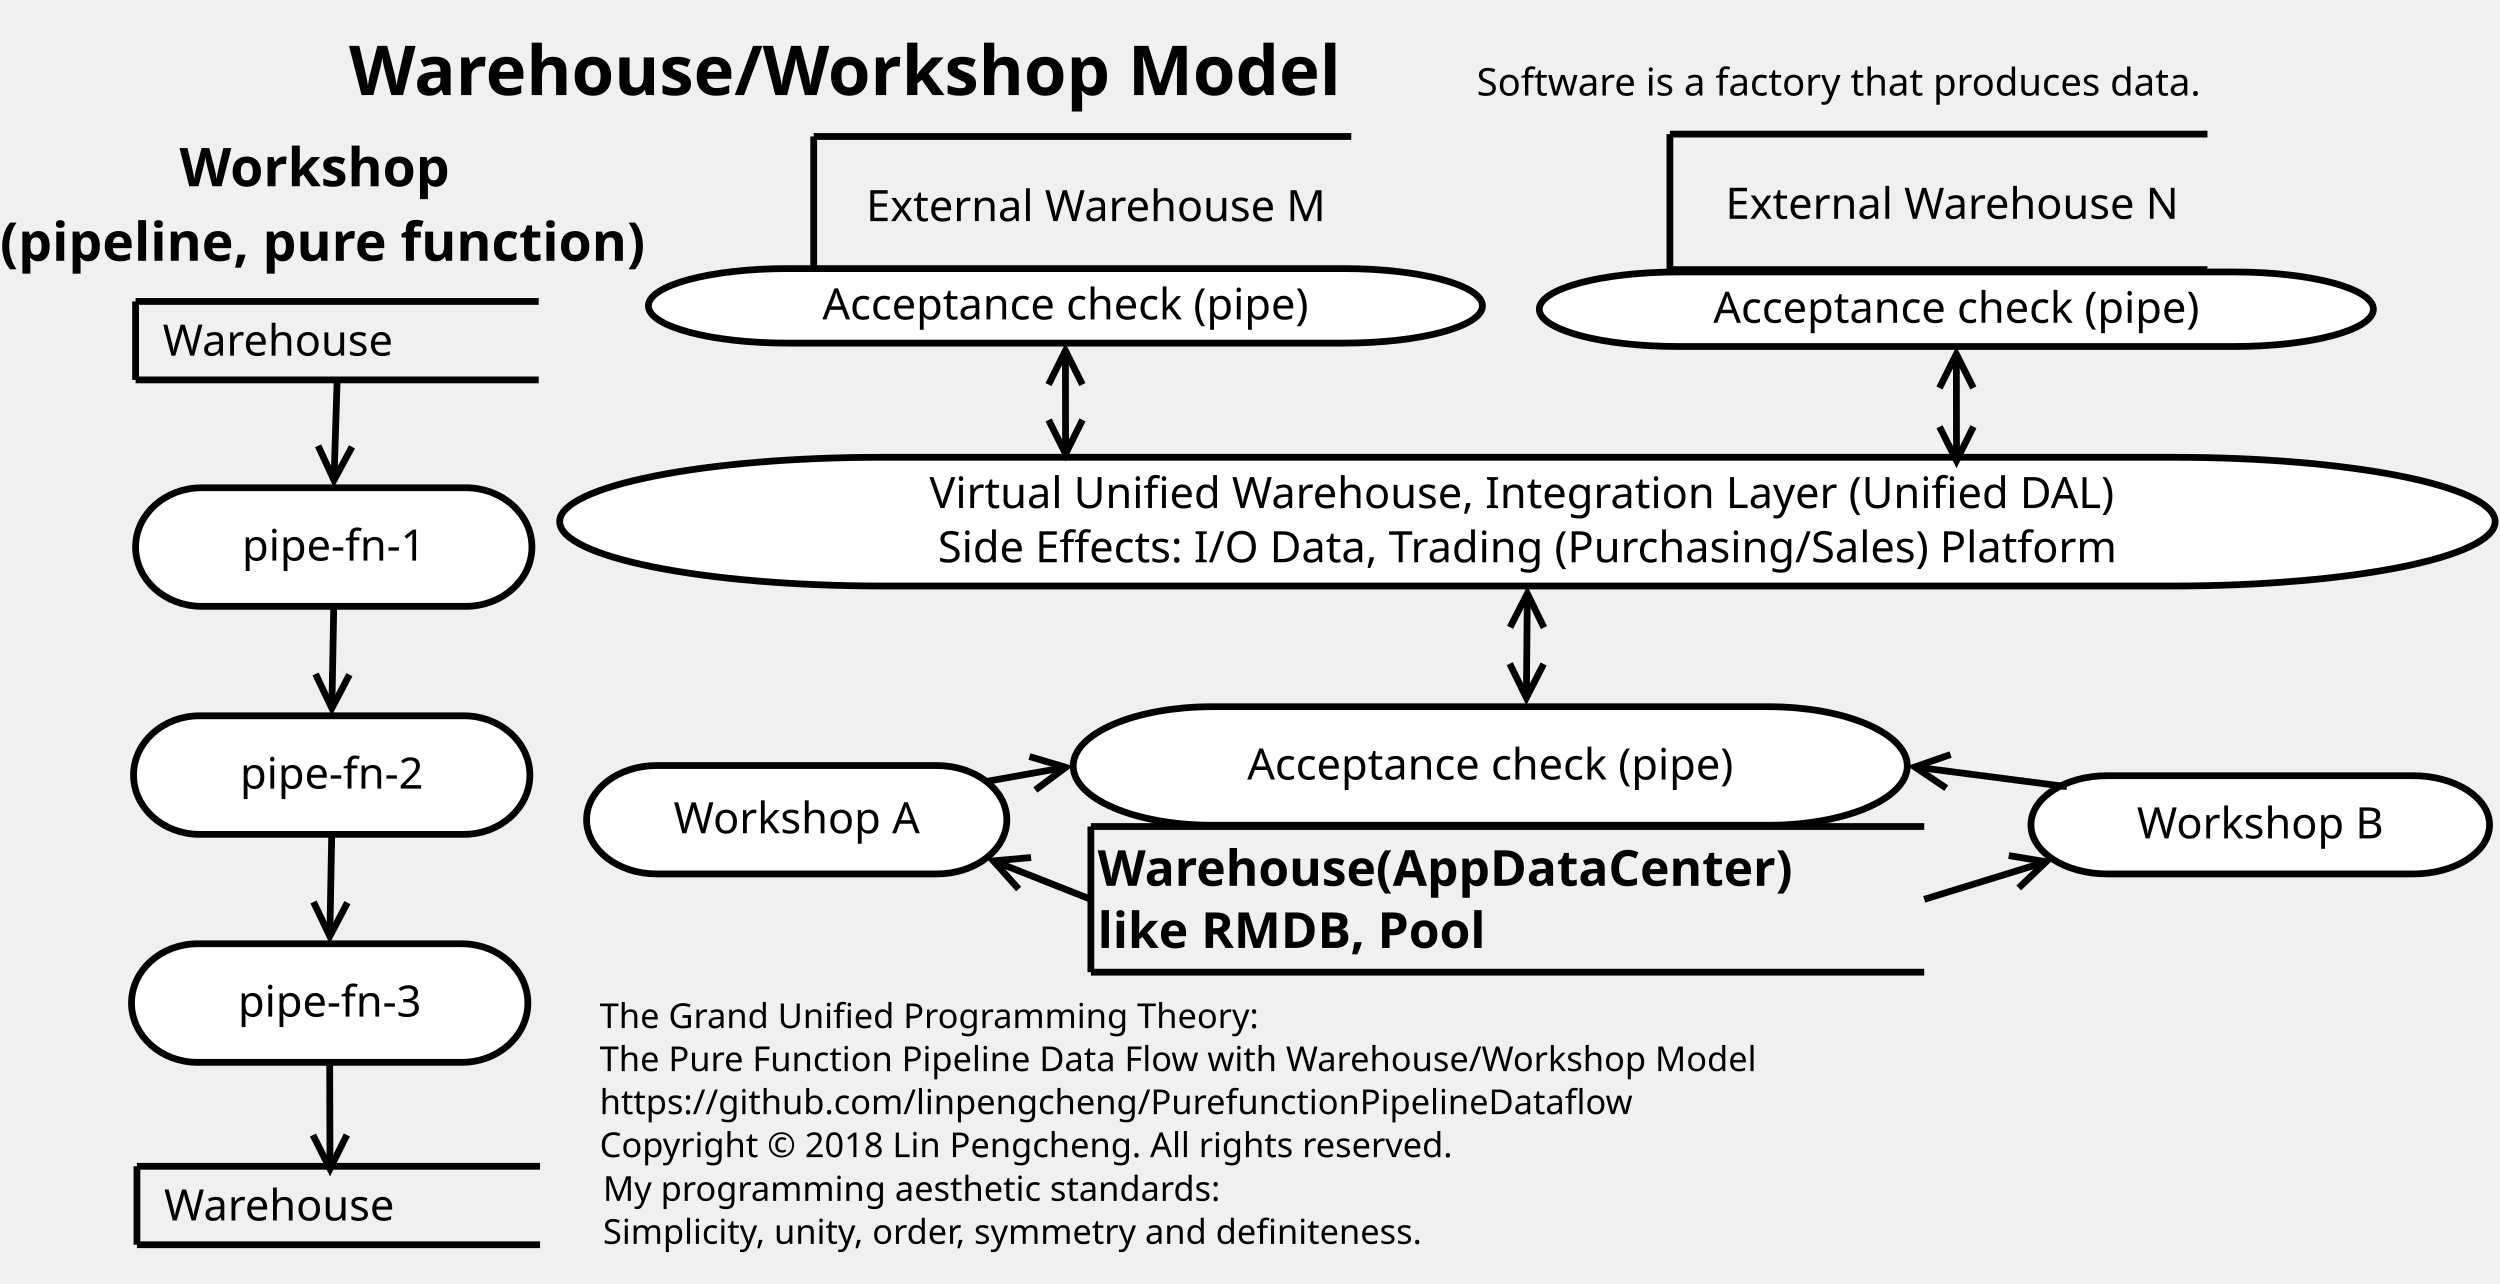
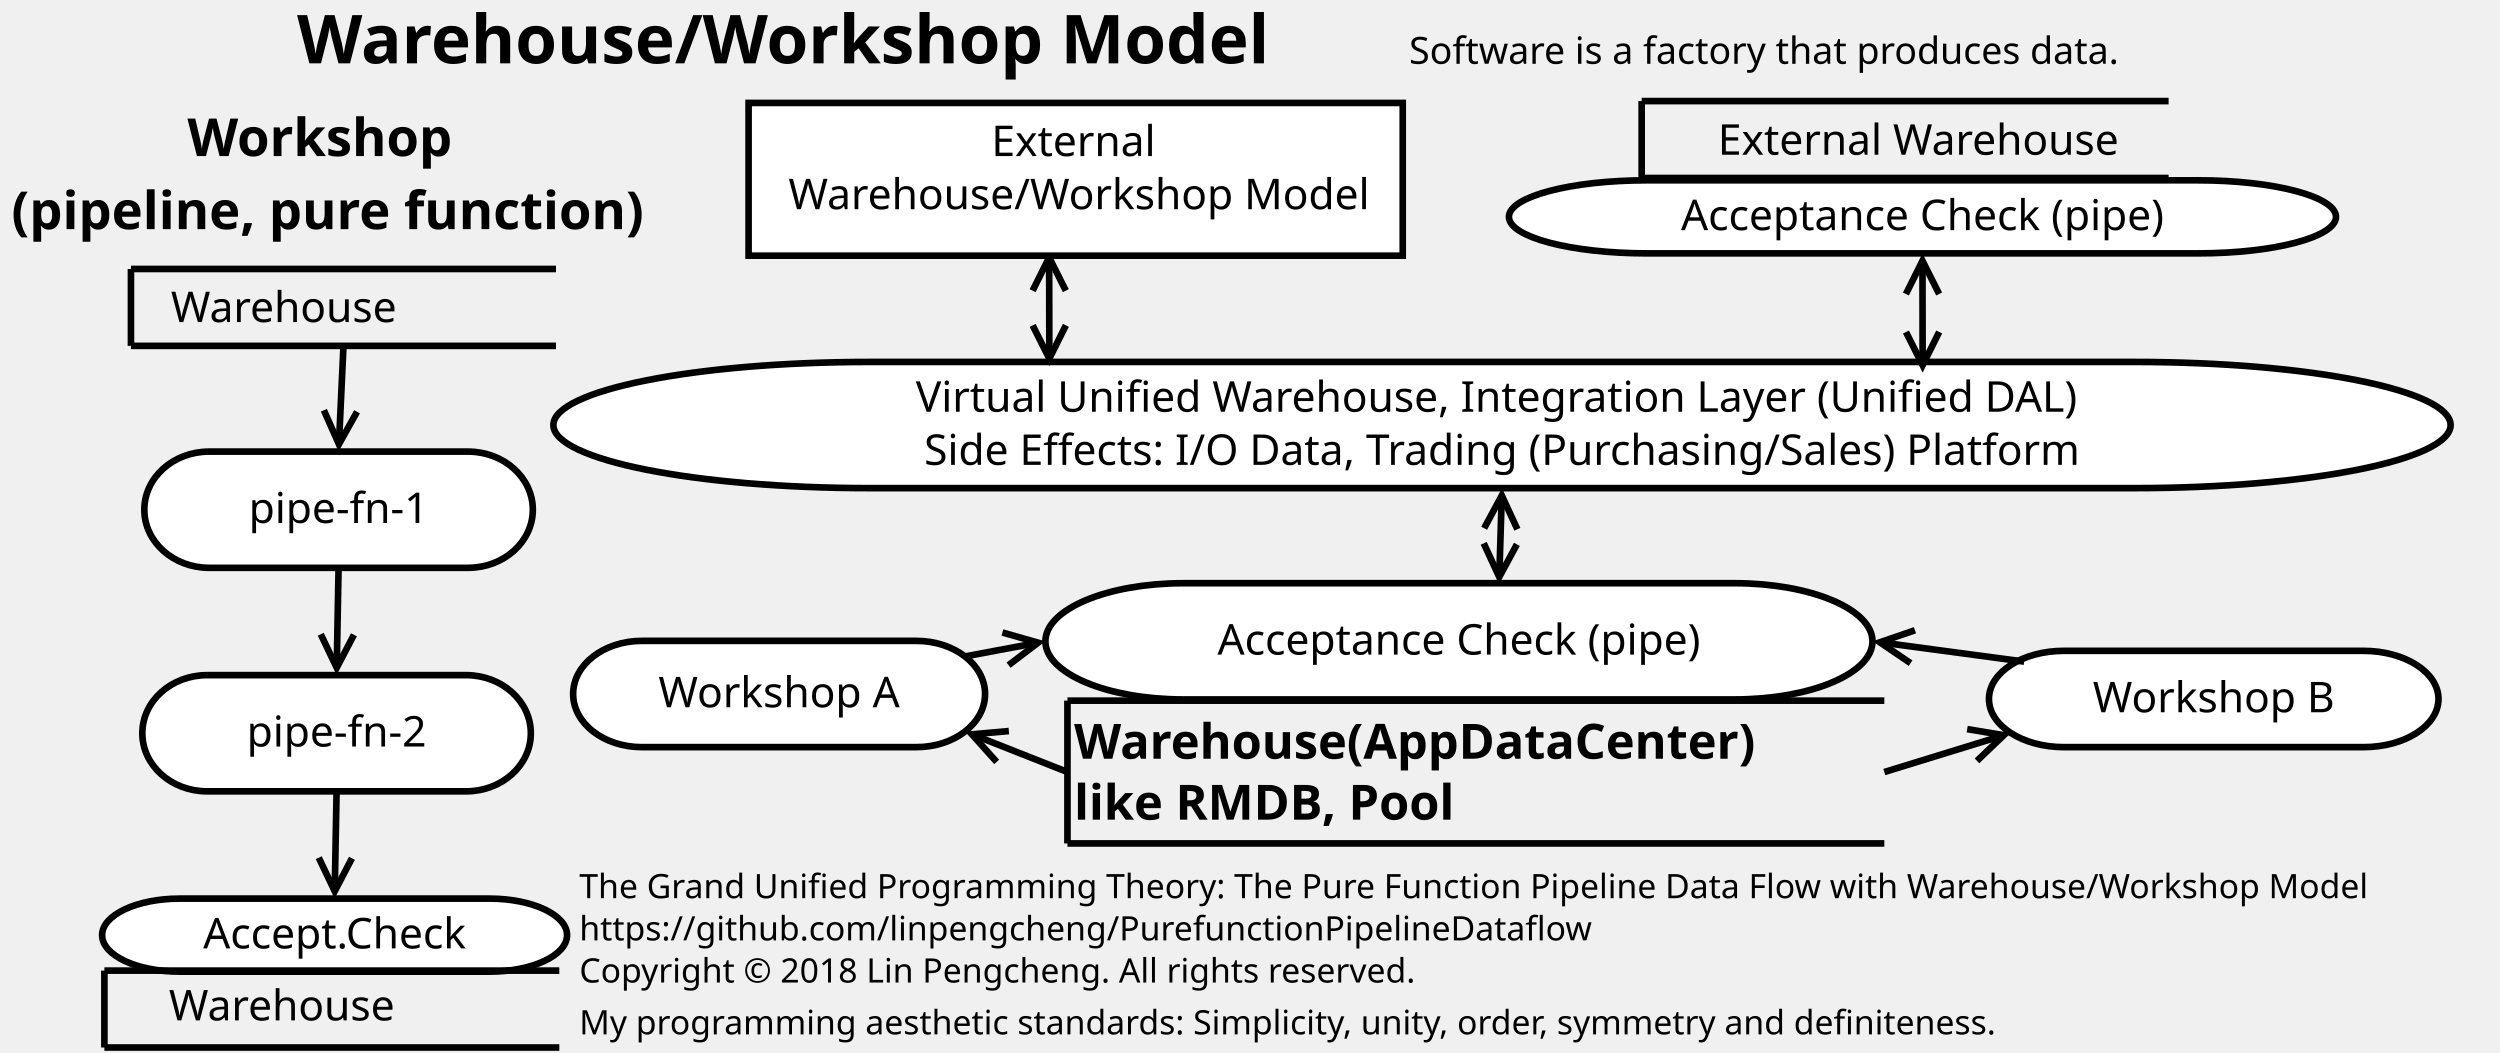
- <svg xmlns="http://www.w3.org/2000/svg" width="37cm" height="19cm" viewBox="73 21 738 361">
-   <text font-size="12.8" style="fill: #000000;text-anchor:start;font-family:sans-serif;font-style:normal;font-weight:normal" x="167" y="118">
-     <tspan x="167" y="118" />
+ <svg xmlns="http://www.w3.org/2000/svg" width="38cm" height="16cm" viewBox="8 4 746 317">
+   <text font-size="12.8" style="fill: #000000;text-anchor:start;font-family:sans-serif;font-style:normal;font-weight:normal" x="102" y="102">
+     <tspan x="102" y="102" />
  </text>
-   <text font-size="12.8" style="fill: #000000;text-anchor:start;font-family:sans-serif;font-style:normal;font-weight:normal" x="121.024" y="117">
-     <tspan x="121.024" y="117">    Warehouse</tspan>
+   <text font-size="12.8" style="fill: #000000;text-anchor:start;font-family:sans-serif;font-style:normal;font-weight:normal" x="56.024" y="101">
+     <tspan x="56.024" y="101">    Warehouse</tspan>
  </text>
  <g>
-     <line style="fill: none; fill-opacity:0; stroke-width: 2; stroke: #000000" x1="113.024" y1="101" x2="113.024" y2="124.158" />
-     <line style="fill: none; fill-opacity:0; stroke-width: 2; stroke: #000000" x1="113.024" y1="101" x2="232.024" y2="101" />
-     <line style="fill: none; fill-opacity:0; stroke-width: 2; stroke: #000000" x1="113.024" y1="124.158" x2="232.024" y2="124.158" />
-     <text font-size="12.8" style="fill: #000000;text-anchor:middle;font-family:sans-serif;font-style:normal;font-weight:normal" x="175.499" y="117.158">
-       <tspan x="175.499" y="117.158" />
+     <line style="fill: none; fill-opacity:0; stroke-width: 2; stroke: #000000" x1="44" y1="85" x2="44" y2="108.158" />
+     <line style="fill: none; fill-opacity:0; stroke-width: 2; stroke: #000000" x1="44" y1="85" x2="172" y2="85" />
+     <line style="fill: none; fill-opacity:0; stroke-width: 2; stroke: #000000" x1="44" y1="108.158" x2="172" y2="108.158" />
+     <text font-size="12.8" style="fill: #000000;text-anchor:middle;font-family:sans-serif;font-style:normal;font-weight:normal" x="111.2" y="101.158">
+       <tspan x="111.2" y="101.158" />
    </text>
  </g>
  <g>
-     <path style="fill: #ffffff" d="M 132.524 156 L 210.524,156 C 221.293,156 230.024,163.835 230.024,173.5 C 230.024,183.165 221.293,191 210.524,191 L 132.524,191 C 121.754,191 113.024,183.165 113.024,173.5 C 113.024,163.835 121.754,156 132.524,156z" />
-     <path style="fill: none; fill-opacity:0; stroke-width: 2; stroke: #000000" d="M 132.524 156 L 210.524,156 C 221.293,156 230.024,163.835 230.024,173.5 C 230.024,183.165 221.293,191 210.524,191 L 132.524,191 C 121.754,191 113.024,183.165 113.024,173.5 C 113.024,163.835 121.754,156 132.524,156" />
-     <text font-size="12.8" style="fill: #000000;text-anchor:middle;font-family:sans-serif;font-style:normal;font-weight:normal" x="171.524" y="177.5">
-       <tspan x="171.524" y="177.5">pipe-fn-1</tspan>
+     <path style="fill: #ffffff" d="M 67.524 140 L 145.524,140 C 156.293,140 165.024,147.835 165.024,157.5 C 165.024,167.165 156.293,175 145.524,175 L 67.524,175 C 56.754,175 48.024,167.165 48.024,157.5 C 48.024,147.835 56.754,140 67.524,140z" />
+     <path style="fill: none; fill-opacity:0; stroke-width: 2; stroke: #000000" d="M 67.524 140 L 145.524,140 C 156.293,140 165.024,147.835 165.024,157.5 C 165.024,167.165 156.293,175 145.524,175 L 67.524,175 C 56.754,175 48.024,167.165 48.024,157.5 C 48.024,147.835 56.754,140 67.524,140" />
+     <text font-size="12.8" style="fill: #000000;text-anchor:middle;font-family:sans-serif;font-style:normal;font-weight:normal" x="106.524" y="161.5">
+       <tspan x="106.524" y="161.5">pipe-fn-1</tspan>
    </text>
  </g>
  <g>
-     <line style="fill: none; fill-opacity:0; stroke-width: 2; stroke: #000000" x1="172.524" y1="124.158" x2="171.664" y2="151.53" />
-     <polyline style="fill: none; fill-opacity:0; stroke-width: 2; stroke: #000000" points="166.91,143.613 171.594,153.765 176.905,143.927 " />
+     <line style="fill: none; fill-opacity:0; stroke-width: 2; stroke: #000000" x1="108" y1="108.158" x2="106.731" y2="135.533" />
+     <polyline style="fill: none; fill-opacity:0; stroke-width: 2; stroke: #000000" points="102.096,127.546 106.627,137.766 112.085,128.009 " />
  </g>
  <g>
-     <path style="fill: #ffffff" d="M 131.924 223.316 L 209.924,223.316 C 220.693,223.316 229.424,231.151 229.424,240.816 C 229.424,250.481 220.693,258.316 209.924,258.316 L 131.924,258.316 C 121.154,258.316 112.424,250.481 112.424,240.816 C 112.424,231.151 121.154,223.316 131.924,223.316z" />
-     <path style="fill: none; fill-opacity:0; stroke-width: 2; stroke: #000000" d="M 131.924 223.316 L 209.924,223.316 C 220.693,223.316 229.424,231.151 229.424,240.816 C 229.424,250.481 220.693,258.316 209.924,258.316 L 131.924,258.316 C 121.154,258.316 112.424,250.481 112.424,240.816 C 112.424,231.151 121.154,223.316 131.924,223.316" />
-     <text font-size="12.8" style="fill: #000000;text-anchor:middle;font-family:sans-serif;font-style:normal;font-weight:normal" x="170.924" y="244.816">
-       <tspan x="170.924" y="244.816">pipe-fn-2</tspan>
+     <path style="fill: #ffffff" d="M 66.924 207.316 L 144.924,207.316 C 155.693,207.316 164.424,215.151 164.424,224.816 C 164.424,234.481 155.693,242.316 144.924,242.316 L 66.924,242.316 C 56.154,242.316 47.424,234.481 47.424,224.816 C 47.424,215.151 56.154,207.316 66.924,207.316z" />
+     <path style="fill: none; fill-opacity:0; stroke-width: 2; stroke: #000000" d="M 66.924 207.316 L 144.924,207.316 C 155.693,207.316 164.424,215.151 164.424,224.816 C 164.424,234.481 155.693,242.316 144.924,242.316 L 66.924,242.316 C 56.154,242.316 47.424,234.481 47.424,224.816 C 47.424,215.151 56.154,207.316 66.924,207.316" />
+     <text font-size="12.8" style="fill: #000000;text-anchor:middle;font-family:sans-serif;font-style:normal;font-weight:normal" x="105.924" y="228.816">
+       <tspan x="105.924" y="228.816">pipe-fn-2</tspan>
    </text>
  </g>
  <g>
-     <line style="fill: none; fill-opacity:0; stroke-width: 2; stroke: #000000" x1="171.524" y1="191" x2="171.007" y2="218.845" />
-     <polyline style="fill: none; fill-opacity:0; stroke-width: 2; stroke: #000000" points="166.152,210.989 170.965,221.08 176.15,211.175 " />
+     <line style="fill: none; fill-opacity:0; stroke-width: 2; stroke: #000000" x1="106.524" y1="175" x2="106.007" y2="202.845" />
+     <polyline style="fill: none; fill-opacity:0; stroke-width: 2; stroke: #000000" points="101.152,194.989 105.965,205.08 111.15,195.175 " />
  </g>
  <g>
-     <path style="fill: #ffffff" d="M 131.324 290.616 L 209.324,290.616 C 220.093,290.616 228.824,298.451 228.824,308.116 C 228.824,317.781 220.093,325.616 209.324,325.616 L 131.324,325.616 C 120.554,325.616 111.824,317.781 111.824,308.116 C 111.824,298.451 120.554,290.616 131.324,290.616z" />
-     <path style="fill: none; fill-opacity:0; stroke-width: 2; stroke: #000000" d="M 131.324 290.616 L 209.324,290.616 C 220.093,290.616 228.824,298.451 228.824,308.116 C 228.824,317.781 220.093,325.616 209.324,325.616 L 131.324,325.616 C 120.554,325.616 111.824,317.781 111.824,308.116 C 111.824,298.451 120.554,290.616 131.324,290.616" />
-     <text font-size="12.8" style="fill: #000000;text-anchor:middle;font-family:sans-serif;font-style:normal;font-weight:normal" x="170.324" y="312.116">
-       <tspan x="170.324" y="312.116">pipe-fn-3</tspan>
+     <path style="fill: #ffffff" d="M 58.649 274.616 L 151.999,274.616 C 164.888,274.616 175.336,279.541 175.336,285.616 C 175.336,291.691 164.888,296.616 151.999,296.616 L 58.649,296.616 C 45.76,296.616 35.311,291.691 35.311,285.616 C 35.311,279.541 45.76,274.616 58.649,274.616z" />
+     <path style="fill: none; fill-opacity:0; stroke-width: 2; stroke: #000000" d="M 58.649 274.616 L 151.999,274.616 C 164.888,274.616 175.336,279.541 175.336,285.616 C 175.336,291.691 164.888,296.616 151.999,296.616 L 58.649,296.616 C 45.76,296.616 35.311,291.691 35.311,285.616 C 35.311,279.541 45.76,274.616 58.649,274.616" />
+     <text font-size="12.8" style="fill: #000000;text-anchor:middle;font-family:sans-serif;font-style:normal;font-weight:normal" x="105.324" y="289.616">
+       <tspan x="105.324" y="289.616">Accept.Check</tspan>
    </text>
  </g>
  <g>
-     <line style="fill: none; fill-opacity:0; stroke-width: 2; stroke: #000000" x1="170.924" y1="258.316" x2="170.407" y2="286.145" />
-     <polyline style="fill: none; fill-opacity:0; stroke-width: 2; stroke: #000000" points="165.552,278.289 170.365,288.38 175.55,278.475 " />
+     <line style="fill: none; fill-opacity:0; stroke-width: 2; stroke: #000000" x1="105.924" y1="242.316" x2="105.407" y2="270.145" />
+     <polyline style="fill: none; fill-opacity:0; stroke-width: 2; stroke: #000000" points="100.552,262.289 105.365,272.38 110.55,262.475 " />
  </g>
-   <text font-size="12.8" style="fill: #000000;text-anchor:start;font-family:sans-serif;font-style:normal;font-weight:normal" x="167.4" y="373.3">
-     <tspan x="167.4" y="373.3" />
+   <text font-size="12.8" style="fill: #000000;text-anchor:start;font-family:sans-serif;font-style:normal;font-weight:normal" x="106.4" y="313.3">
+     <tspan x="106.4" y="313.3" />
  </text>
-   <text font-size="12.8" style="fill: #000000;text-anchor:start;font-family:sans-serif;font-style:normal;font-weight:normal" x="121.424" y="372.3">
-     <tspan x="121.424" y="372.3">   Warehouse</tspan>
+   <text font-size="12.8" style="fill: #000000;text-anchor:start;font-family:sans-serif;font-style:normal;font-weight:normal" x="55.424" y="311.3">
+     <tspan x="55.424" y="311.3">   Warehouse</tspan>
  </text>
  <g>
-     <line style="fill: none; fill-opacity:0; stroke-width: 2; stroke: #000000" x1="113.424" y1="356.3" x2="113.424" y2="379.458" />
-     <line style="fill: none; fill-opacity:0; stroke-width: 2; stroke: #000000" x1="113.424" y1="356.3" x2="232.424" y2="356.3" />
-     <line style="fill: none; fill-opacity:0; stroke-width: 2; stroke: #000000" x1="113.424" y1="379.458" x2="232.424" y2="379.458" />
-     <text font-size="12.8" style="fill: #000000;text-anchor:middle;font-family:sans-serif;font-style:normal;font-weight:normal" x="175.899" y="372.458">
-       <tspan x="175.899" y="372.458" />
+     <line style="fill: none; fill-opacity:0; stroke-width: 2; stroke: #000000" x1="36" y1="296.3" x2="36" y2="319.458" />
+     <line style="fill: none; fill-opacity:0; stroke-width: 2; stroke: #000000" x1="36" y1="296.3" x2="173" y2="296.3" />
+     <line style="fill: none; fill-opacity:0; stroke-width: 2; stroke: #000000" x1="36" y1="319.458" x2="173" y2="319.458" />
+     <text font-size="12.8" style="fill: #000000;text-anchor:middle;font-family:sans-serif;font-style:normal;font-weight:normal" x="107.925" y="312.458">
+       <tspan x="107.925" y="312.458" />
+     </text>
+   </g>
+   <text font-size="15.804" style="fill: #000000;text-anchor:start;font-family:sans-serif;font-style:normal;font-weight:700" x="8.024" y="73">
+     <tspan x="8.024" y="73">(pipeline, pure function)</tspan>
+   </text>
+   <g>
+     <path style="fill: #ffffff" d="M 266.439 113 L 647.339,113 C 699.93,113 742.564,121.507 742.564,132 C 742.564,142.493 699.93,151 647.339,151 L 266.439,151 C 213.848,151 171.214,142.493 171.214,132 C 171.214,121.507 213.848,113 266.439,113z" />
+     <path style="fill: none; fill-opacity:0; stroke-width: 2; stroke: #000000" d="M 266.439 113 L 647.339,113 C 699.93,113 742.564,121.507 742.564,132 C 742.564,142.493 699.93,151 647.339,151 L 266.439,151 C 213.848,151 171.214,142.493 171.214,132 C 171.214,121.507 213.848,113 266.439,113" />
+     <text font-size="12.8" style="fill: #000000;text-anchor:middle;font-family:sans-serif;font-style:normal;font-weight:normal" x="456.889" y="128">
+       <tspan x="456.889" y="128">Virtual Unified Warehouse, Integration Layer (Unified DAL)</tspan>
+       <tspan x="456.889" y="144">Side Effects: I/O Data, Trading (Purchasing/Sales) Platform</tspan>
+     </text>
+   </g>
+   <text font-size="12.8" style="fill: #000000;text-anchor:start;font-family:sans-serif;font-style:normal;font-weight:normal" x="436.4" y="227.986">
+     <tspan x="436.4" y="227.986" />
+   </text>
+   <text font-size="14.676" style="fill: #000000;text-anchor:start;font-family:sans-serif;font-style:normal;font-weight:700" x="328.026" y="232.5">
+     <tspan x="328.026" y="232.5">Warehouse(AppDataCenter)</tspan>
+     <tspan x="328.026" y="250.844">       like RMDB, Pool</tspan>
+   </text>
+   <g>
+     <line style="fill: none; fill-opacity:0; stroke-width: 2; stroke: #000000" x1="326.026" y1="215" x2="326.026" y2="258" />
+     <line style="fill: none; fill-opacity:0; stroke-width: 2; stroke: #000000" x1="326.026" y1="215" x2="572.026" y2="215" />
+     <line style="fill: none; fill-opacity:0; stroke-width: 2; stroke: #000000" x1="326.026" y1="258" x2="572.026" y2="258" />
+     <text font-size="12.8" style="fill: #000000;text-anchor:middle;font-family:sans-serif;font-style:normal;font-weight:normal" x="455.176" y="241.575">
+       <tspan x="455.176" y="241.575" />
    </text>
  </g>
  <g>
-     <line style="fill: none; fill-opacity:0; stroke-width: 2; stroke: #000000" x1="170.324" y1="325.616" x2="170.411" y2="354.828" />
-     <polyline style="fill: none; fill-opacity:0; stroke-width: 2; stroke: #000000" points="165.387,347.079 170.417,357.064 175.387,347.049 " />
-   </g>
-   <text font-size="15.804" style="fill: #000000;text-anchor:start;font-family:sans-serif;font-style:normal;font-weight:700" x="73.024" y="89">
-     <tspan x="73.024" y="89">(pipeline, pure function)</tspan>
-   </text>
-   <g>
-     <path style="fill: #ffffff" d="M 333.439 147 L 714.339,147 C 766.93,147 809.564,155.507 809.564,166 C 809.564,176.493 766.93,185 714.339,185 L 333.439,185 C 280.848,185 238.214,176.493 238.214,166 C 238.214,155.507 280.848,147 333.439,147z" />
-     <path style="fill: none; fill-opacity:0; stroke-width: 2; stroke: #000000" d="M 333.439 147 L 714.339,147 C 766.93,147 809.564,155.507 809.564,166 C 809.564,176.493 766.93,185 714.339,185 L 333.439,185 C 280.848,185 238.214,176.493 238.214,166 C 238.214,155.507 280.848,147 333.439,147" />
-     <text font-size="12.8" style="fill: #000000;text-anchor:middle;font-family:sans-serif;font-style:normal;font-weight:normal" x="523.889" y="162">
-       <tspan x="523.889" y="162">Virtual Unified Warehouse, Integration Layer (Unified DAL)</tspan>
-       <tspan x="523.889" y="178">Side Effects: I/O Data, Trading (Purchasing/Sales) Platform</tspan>
-     </text>
-   </g>
-   <text font-size="12.8" style="fill: #000000;text-anchor:start;font-family:sans-serif;font-style:normal;font-weight:normal" x="505.4" y="268.986">
-     <tspan x="505.4" y="268.986" />
-   </text>
-   <text font-size="14.676" style="fill: #000000;text-anchor:start;font-family:sans-serif;font-style:normal;font-weight:700" x="397.026" y="273.5">
-     <tspan x="397.026" y="273.5">Warehouse(AppDataCenter)</tspan>
-     <tspan x="397.026" y="291.845">       like RMDB, Pool</tspan>
-   </text>
-   <g>
-     <line style="fill: none; fill-opacity:0; stroke-width: 2; stroke: #000000" x1="395.026" y1="256" x2="395.026" y2="299" />
-     <line style="fill: none; fill-opacity:0; stroke-width: 2; stroke: #000000" x1="395.026" y1="256" x2="641.026" y2="256" />
-     <line style="fill: none; fill-opacity:0; stroke-width: 2; stroke: #000000" x1="395.026" y1="299" x2="641.026" y2="299" />
-     <text font-size="12.8" style="fill: #000000;text-anchor:middle;font-family:sans-serif;font-style:normal;font-weight:normal" x="524.176" y="282.575">
-       <tspan x="524.176" y="282.575" />
+     <path style="fill: #ffffff" d="M 360.899 179.634 L 526.949,179.634 C 549.876,179.634 568.462,187.469 568.462,197.134 C 568.462,206.799 549.876,214.634 526.949,214.634 L 360.899,214.634 C 337.973,214.634 319.387,206.799 319.387,197.134 C 319.387,187.469 337.973,179.634 360.899,179.634z" />
+     <path style="fill: none; fill-opacity:0; stroke-width: 2; stroke: #000000" d="M 360.899 179.634 L 526.949,179.634 C 549.876,179.634 568.462,187.469 568.462,197.134 C 568.462,206.799 549.876,214.634 526.949,214.634 L 360.899,214.634 C 337.973,214.634 319.387,206.799 319.387,197.134 C 319.387,187.469 337.973,179.634 360.899,179.634" />
+     <text font-size="12.8" style="fill: #000000;text-anchor:middle;font-family:sans-serif;font-style:normal;font-weight:normal" x="443.924" y="201.134">
+       <tspan x="443.924" y="201.134">Acceptance Check (pipe)</tspan>
    </text>
  </g>
  <g>
-     <path style="fill: #ffffff" d="M 430.849 220.634 L 594.999,220.634 C 617.664,220.634 636.037,228.469 636.037,238.134 C 636.037,247.799 617.664,255.634 594.999,255.634 L 430.849,255.634 C 408.185,255.634 389.812,247.799 389.812,238.134 C 389.812,228.469 408.185,220.634 430.849,220.634z" />
-     <path style="fill: none; fill-opacity:0; stroke-width: 2; stroke: #000000" d="M 430.849 220.634 L 594.999,220.634 C 617.664,220.634 636.037,228.469 636.037,238.134 C 636.037,247.799 617.664,255.634 594.999,255.634 L 430.849,255.634 C 408.185,255.634 389.812,247.799 389.812,238.134 C 389.812,228.469 408.185,220.634 430.849,220.634" />
-     <text font-size="12.8" style="fill: #000000;text-anchor:middle;font-family:sans-serif;font-style:normal;font-weight:normal" x="512.924" y="242.134">
-       <tspan x="512.924" y="242.134">Acceptance check (pipe)</tspan>
+     <path style="fill: #ffffff" d="M 197.839 197 L 280.539,197 C 291.957,197 301.214,204.163 301.214,213 C 301.214,221.837 291.957,229 280.539,229 L 197.839,229 C 186.421,229 177.164,221.837 177.164,213 C 177.164,204.163 186.421,197 197.839,197z" />
+     <path style="fill: none; fill-opacity:0; stroke-width: 2; stroke: #000000" d="M 197.839 197 L 280.539,197 C 291.957,197 301.214,204.163 301.214,213 C 301.214,221.837 291.957,229 280.539,229 L 197.839,229 C 186.421,229 177.164,221.837 177.164,213 C 177.164,204.163 186.421,197 197.839,197" />
+     <text font-size="12.8" style="fill: #000000;text-anchor:middle;font-family:sans-serif;font-style:normal;font-weight:normal" x="239.189" y="217">
+       <tspan x="239.189" y="217">Workshop A</tspan>
    </text>
  </g>
  <g>
-     <path style="fill: #ffffff" d="M 266.839 238 L 349.539,238 C 360.957,238 370.214,245.163 370.214,254 C 370.214,262.837 360.957,270 349.539,270 L 266.839,270 C 255.421,270 246.164,262.837 246.164,254 C 246.164,245.163 255.421,238 266.839,238z" />
-     <path style="fill: none; fill-opacity:0; stroke-width: 2; stroke: #000000" d="M 266.839 238 L 349.539,238 C 360.957,238 370.214,245.163 370.214,254 C 370.214,262.837 360.957,270 349.539,270 L 266.839,270 C 255.421,270 246.164,262.837 246.164,254 C 246.164,245.163 255.421,238 266.839,238" />
-     <text font-size="12.8" style="fill: #000000;text-anchor:middle;font-family:sans-serif;font-style:normal;font-weight:normal" x="308.189" y="258">
-       <tspan x="308.189" y="258">Workshop A</tspan>
+     <line style="fill: none; fill-opacity:0; stroke-width: 2; stroke: #000000" x1="295.158" y1="201.686" x2="314.992" y2="197.96" />
+     <polyline style="fill: none; fill-opacity:0; stroke-width: 2; stroke: #000000" points="308.285,204.308 317.189,197.547 306.438,194.48 " />
+   </g>
+   <g>
+     <path style="fill: #ffffff" d="M 626.1 200 L 716.35,200 C 728.811,200 738.913,206.492 738.913,214.5 C 738.913,222.508 728.811,229 716.35,229 L 626.1,229 C 613.64,229 603.538,222.508 603.538,214.5 C 603.538,206.492 613.64,200 626.1,200z" />
+     <path style="fill: none; fill-opacity:0; stroke-width: 2; stroke: #000000" d="M 626.1 200 L 716.35,200 C 728.811,200 738.913,206.492 738.913,214.5 C 738.913,222.508 728.811,229 716.35,229 L 626.1,229 C 613.64,229 603.538,222.508 603.538,214.5 C 603.538,206.492 613.64,200 626.1,200" />
+     <text font-size="12.8" style="fill: #000000;text-anchor:middle;font-family:sans-serif;font-style:normal;font-weight:normal" x="671.225" y="218.5">
+       <tspan x="671.225" y="218.5">Workshop B</tspan>
    </text>
  </g>
  <g>
-     <line style="fill: none; fill-opacity:0; stroke-width: 2; stroke: #000000" x1="364.158" y1="242.686" x2="385.409" y2="238.915" />
-     <polyline style="fill: none; fill-opacity:0; stroke-width: 2; stroke: #000000" points="378.638,245.195 387.61,238.525 376.891,235.349 " />
+     <line style="fill: none; fill-opacity:0; stroke-width: 2; stroke: #000000" x1="614.146" y1="203.248" x2="572.895" y2="197.727" />
+     <polyline style="fill: none; fill-opacity:0; stroke-width: 2; stroke: #000000" points="581.253,193.801 570.678,197.431 579.927,203.713 " />
  </g>
  <g>
-     <path style="fill: #ffffff" d="M 695.101 241 L 785.351,241 C 797.811,241 807.913,247.492 807.913,255.5 C 807.913,263.508 797.811,270 785.351,270 L 695.101,270 C 682.64,270 672.538,263.508 672.538,255.5 C 672.538,247.492 682.64,241 695.101,241z" />
-     <path style="fill: none; fill-opacity:0; stroke-width: 2; stroke: #000000" d="M 695.101 241 L 785.351,241 C 797.811,241 807.913,247.492 807.913,255.5 C 807.913,263.508 797.811,270 785.351,270 L 695.101,270 C 682.64,270 672.538,263.508 672.538,255.5 C 672.538,247.492 682.64,241 695.101,241" />
-     <text font-size="12.8" style="fill: #000000;text-anchor:middle;font-family:sans-serif;font-style:normal;font-weight:normal" x="740.226" y="259.5">
-       <tspan x="740.226" y="259.5">Workshop B</tspan>
+     <line style="fill: none; fill-opacity:0; stroke-width: 2; stroke: #000000" x1="326.026" y1="236.5" x2="299.318" y2="225.956" />
+     <polyline style="fill: none; fill-opacity:0; stroke-width: 2; stroke: #000000" points="308.376,224.156 297.238,225.135 304.703,233.458 " />
+   </g>
+   <g>
+     <line style="fill: none; fill-opacity:0; stroke-width: 2; stroke: #000000" x1="572.026" y1="236.5" x2="605.873" y2="226.07" />
+     <polyline style="fill: none; fill-opacity:0; stroke-width: 2; stroke: #000000" points="599.926,233.135 608.01,225.411 596.981,223.578 " />
+   </g>
+   <text font-size="10.16" style="fill: #000000;text-anchor:start;font-family:sans-serif;font-style:normal;font-weight:normal" x="179.026" y="274.5">
+     <tspan x="179.026" y="274.5">The Grand Unified Programming Theory: The Pure Function Pipeline Data Flow with Warehouse/Workshop Model </tspan>
+     <tspan x="179.026" y="287.2">https://github.com/linpengcheng/PurefunctionPipelineDataflow</tspan>
+     <tspan x="179.026" y="299.9">Copyright © 2018 Lin Pengcheng. All rights reserved.</tspan>
+   </text>
+   <text font-size="20.32" style="fill: #000000;text-anchor:start;font-family:sans-serif;font-style:normal;font-weight:700" x="94.026" y="23.072">
+     <tspan x="94.026" y="23.072">Warehouse/Workshop Model</tspan>
+   </text>
+   <text font-size="12.8" style="fill: #000000;text-anchor:start;font-family:sans-serif;font-style:normal;font-weight:normal" x="351.026" y="242.072">
+     <tspan x="351.026" y="242.072">  </tspan>
+   </text>
+   <text font-size="15.804" style="fill: #000000;text-anchor:start;font-family:sans-serif;font-style:normal;font-weight:700" x="61" y="51">
+     <tspan x="61" y="51">Workshop</tspan>
+   </text>
+   <text font-size="10.16" style="fill: #000000;text-anchor:start;font-family:sans-serif;font-style:normal;font-weight:normal" x="179" y="315.5">
+     <tspan x="179" y="315.5">My programming aesthetic standards: Simplicity, unity, order, symmetry and definiteness.</tspan>
+   </text>
+   <text font-size="11.289" style="fill: #000000;text-anchor:start;font-family:sans-serif;font-style:normal;font-weight:normal" x="428.916" y="23.222">
+     <tspan x="428.916" y="23.222">Software is a factory that produces data.</tspan>
+   </text>
+   <g>
+     <line style="fill: none; fill-opacity:0; stroke-width: 2; stroke: #000000" x1="498.952" y1="34.443" x2="498.952" y2="57.6" />
+     <line style="fill: none; fill-opacity:0; stroke-width: 2; stroke: #000000" x1="498.952" y1="34.443" x2="657.636" y2="34.443" />
+     <line style="fill: none; fill-opacity:0; stroke-width: 2; stroke: #000000" x1="498.952" y1="57.6" x2="657.636" y2="57.6" />
+     <text font-size="12.8" style="fill: #000000;text-anchor:middle;font-family:sans-serif;font-style:normal;font-weight:normal" x="582.261" y="50.6">
+       <tspan x="582.261" y="50.6">External Warehouse</tspan>
    </text>
  </g>
  <g>
-     <line style="fill: none; fill-opacity:0; stroke-width: 2; stroke: #000000" x1="683.147" y1="244.247" x2="640.472" y2="238.709" />
-     <polyline style="fill: none; fill-opacity:0; stroke-width: 2; stroke: #000000" points="648.815,234.75 638.254,238.422 647.528,244.667 " />
-   </g>
-   <g>
-     <line style="fill: none; fill-opacity:0; stroke-width: 2; stroke: #000000" x1="395.026" y1="277.5" x2="368.318" y2="266.956" />
-     <polyline style="fill: none; fill-opacity:0; stroke-width: 2; stroke: #000000" points="377.376,265.156 366.238,266.135 373.703,274.458 " />
-   </g>
-   <g>
-     <line style="fill: none; fill-opacity:0; stroke-width: 2; stroke: #000000" x1="641.026" y1="277.5" x2="674.873" y2="267.07" />
-     <polyline style="fill: none; fill-opacity:0; stroke-width: 2; stroke: #000000" points="668.926,274.135 677.01,266.411 665.981,264.578 " />
-   </g>
-   <text font-size="10.16" style="fill: #000000;text-anchor:start;font-family:sans-serif;font-style:normal;font-weight:normal" x="250.026" y="315.5">
-     <tspan x="250.026" y="315.5">The Grand Unified Programming Theory:</tspan>
-     <tspan x="250.026" y="328.2">The Pure Function Pipeline Data Flow with Warehouse/Workshop Model </tspan>
-     <tspan x="250.026" y="340.9">https://github.com/linpengcheng/PurefunctionPipelineDataflow</tspan>
-     <tspan x="250.026" y="353.6">Copyright © 2018 Lin Pengcheng. All rights reserved.</tspan>
-   </text>
-   <text font-size="20.32" style="fill: #000000;text-anchor:start;font-family:sans-serif;font-style:normal;font-weight:700" x="176.026" y="40.072">
-     <tspan x="176.026" y="40.072">Warehouse/Workshop Model</tspan>
-   </text>
-   <text font-size="12.8" style="fill: #000000;text-anchor:start;font-family:sans-serif;font-style:normal;font-weight:normal" x="420.026" y="283.072">
-     <tspan x="420.026" y="283.072">  </tspan>
-   </text>
-   <text font-size="15.804" style="fill: #000000;text-anchor:start;font-family:sans-serif;font-style:normal;font-weight:700" x="126" y="67">
-     <tspan x="126" y="67">Workshop</tspan>
-   </text>
-   <text font-size="10.16" style="fill: #000000;text-anchor:start;font-family:sans-serif;font-style:normal;font-weight:normal" x="251" y="366.5">
-     <tspan x="251" y="366.5">My programming aesthetic standards:</tspan>
-     <tspan x="251" y="379.2">Simplicity, unity, order, symmetry and definiteness.</tspan>
-   </text>
-   <text font-size="11.289" style="fill: #000000;text-anchor:start;font-family:sans-serif;font-style:normal;font-weight:normal" x="508.916" y="40.222">
-     <tspan x="508.916" y="40.222">Software is a factory that produces data.</tspan>
-   </text>
-   <g>
-     <line style="fill: none; fill-opacity:0; stroke-width: 2; stroke: #000000" x1="313.21" y1="52.3" x2="313.21" y2="92.3" />
-     <line style="fill: none; fill-opacity:0; stroke-width: 2; stroke: #000000" x1="313.21" y1="52.3" x2="471.894" y2="52.3" />
-     <line style="fill: none; fill-opacity:0; stroke-width: 2; stroke: #000000" x1="313.21" y1="92.3" x2="471.894" y2="92.3" />
-     <text font-size="12.8" style="fill: #000000;text-anchor:middle;font-family:sans-serif;font-style:normal;font-weight:normal" x="396.519" y="77.3">
-       <tspan x="396.519" y="77.3">External Warehouse M</tspan>
+     <path style="fill: #ffffff" d="M 500.487 58.3 L 666.537,58.3 C 689.464,58.3 708.05,63.225 708.05,69.3 C 708.05,75.375 689.464,80.3 666.537,80.3 L 500.487,80.3 C 477.561,80.3 458.975,75.375 458.975,69.3 C 458.975,63.225 477.561,58.3 500.487,58.3z" />
+     <path style="fill: none; fill-opacity:0; stroke-width: 2; stroke: #000000" d="M 500.487 58.3 L 666.537,58.3 C 689.464,58.3 708.05,63.225 708.05,69.3 C 708.05,75.375 689.464,80.3 666.537,80.3 L 500.487,80.3 C 477.561,80.3 458.975,75.375 458.975,69.3 C 458.975,63.225 477.561,58.3 500.487,58.3" />
+     <text font-size="12.8" style="fill: #000000;text-anchor:middle;font-family:sans-serif;font-style:normal;font-weight:normal" x="583.512" y="73.3">
+       <tspan x="583.512" y="73.3">Acceptance Check (pipe)</tspan>
    </text>
  </g>
  <g>
-     <line style="fill: none; fill-opacity:0; stroke-width: 2; stroke: #000000" x1="565.952" y1="51.6" x2="565.952" y2="91.6" />
-     <line style="fill: none; fill-opacity:0; stroke-width: 2; stroke: #000000" x1="565.952" y1="51.6" x2="724.636" y2="51.6" />
-     <line style="fill: none; fill-opacity:0; stroke-width: 2; stroke: #000000" x1="565.952" y1="91.6" x2="724.636" y2="91.6" />
-     <text font-size="12.8" style="fill: #000000;text-anchor:middle;font-family:sans-serif;font-style:normal;font-weight:normal" x="649.261" y="76.6">
-       <tspan x="649.261" y="76.6">External Warehouse N</tspan>
+     <line style="fill: none; fill-opacity:0; stroke-width: 2; stroke: #000000" x1="320.519" y1="83.772" x2="320.559" y2="109.75" />
+     <polyline style="fill: none; fill-opacity:0; stroke-width: 2; stroke: #000000" points="325.531,91.528 320.515,81.536 315.531,91.544 " />
+     <polyline style="fill: none; fill-opacity:0; stroke-width: 2; stroke: #000000" points="315.547,101.994 320.563,111.986 325.547,101.978 " />
+   </g>
+   <g>
+     <line style="fill: none; fill-opacity:0; stroke-width: 2; stroke: #000000" x1="583.519" y1="84.772" x2="583.559" y2="111.75" />
+     <polyline style="fill: none; fill-opacity:0; stroke-width: 2; stroke: #000000" points="588.531,92.529 583.516,82.536 578.531,92.543 " />
+     <polyline style="fill: none; fill-opacity:0; stroke-width: 2; stroke: #000000" points="578.548,103.994 583.563,113.986 588.548,103.979 " />
+   </g>
+   <g>
+     <line style="fill: none; fill-opacity:0; stroke-width: 2; stroke: #000000" x1="456.752" y1="155.47" x2="456.137" y2="175.53" />
+     <polyline style="fill: none; fill-opacity:0; stroke-width: 2; stroke: #000000" points="461.512,163.384 456.82,153.235 451.516,163.077 " />
+     <polyline style="fill: none; fill-opacity:0; stroke-width: 2; stroke: #000000" points="451.377,167.616 456.069,177.765 461.373,167.923 " />
+   </g>
+   <g>
+     <rect style="fill: #ffffff" x="230" y="35" width="197" height="46" />
+     <rect style="fill: none; fill-opacity:0; stroke-width: 2; stroke: #000000" x="230" y="35" width="197" height="46" />
+     <text font-size="12.8" style="fill: #000000;text-anchor:middle;font-family:sans-serif;font-style:normal;font-weight:normal" x="328.5" y="61.9">
+       <tspan x="328.5" y="61.9" />
    </text>
  </g>
-   <g>
-     <path style="fill: #ffffff" d="M 305.438 91.3 L 469.588,91.3 C 492.252,91.3 510.625,96.225 510.625,102.3 C 510.625,108.375 492.252,113.3 469.588,113.3 L 305.438,113.3 C 282.773,113.3 264.4,108.375 264.4,102.3 C 264.4,96.225 282.773,91.3 305.438,91.3z" />
-     <path style="fill: none; fill-opacity:0; stroke-width: 2; stroke: #000000" d="M 305.438 91.3 L 469.588,91.3 C 492.252,91.3 510.625,96.225 510.625,102.3 C 510.625,108.375 492.252,113.3 469.588,113.3 L 305.438,113.3 C 282.773,113.3 264.4,108.375 264.4,102.3 C 264.4,96.225 282.773,91.3 305.438,91.3" />
-     <text font-size="12.8" style="fill: #000000;text-anchor:middle;font-family:sans-serif;font-style:normal;font-weight:normal" x="387.513" y="106.3">
-       <tspan x="387.513" y="106.3">Acceptance check (pipe)</tspan>
-     </text>
-   </g>
-   <g>
-     <path style="fill: #ffffff" d="M 568.437 92.3 L 732.587,92.3 C 755.252,92.3 773.625,97.225 773.625,103.3 C 773.625,109.375 755.252,114.3 732.587,114.3 L 568.437,114.3 C 545.773,114.3 527.4,109.375 527.4,103.3 C 527.4,97.225 545.773,92.3 568.437,92.3z" />
-     <path style="fill: none; fill-opacity:0; stroke-width: 2; stroke: #000000" d="M 568.437 92.3 L 732.587,92.3 C 755.252,92.3 773.625,97.225 773.625,103.3 C 773.625,109.375 755.252,114.3 732.587,114.3 L 568.437,114.3 C 545.773,114.3 527.4,109.375 527.4,103.3 C 527.4,97.225 545.773,92.3 568.437,92.3" />
-     <text font-size="12.8" style="fill: #000000;text-anchor:middle;font-family:sans-serif;font-style:normal;font-weight:normal" x="650.512" y="107.3">
-       <tspan x="650.512" y="107.3">Acceptance check (pipe)</tspan>
-     </text>
-   </g>
-   <g>
-     <line style="fill: none; fill-opacity:0; stroke-width: 2; stroke: #000000" x1="387.519" y1="117.772" x2="387.559" y2="143.75" />
-     <polyline style="fill: none; fill-opacity:0; stroke-width: 2; stroke: #000000" points="392.531,125.528 387.516,115.536 382.531,125.544 " />
-     <polyline style="fill: none; fill-opacity:0; stroke-width: 2; stroke: #000000" points="382.547,135.994 387.563,145.986 392.547,135.978 " />
-   </g>
-   <g>
-     <line style="fill: none; fill-opacity:0; stroke-width: 2; stroke: #000000" x1="650.519" y1="118.772" x2="650.559" y2="145.75" />
-     <polyline style="fill: none; fill-opacity:0; stroke-width: 2; stroke: #000000" points="655.531,126.529 650.516,116.536 645.531,126.544 " />
-     <polyline style="fill: none; fill-opacity:0; stroke-width: 2; stroke: #000000" points="645.548,137.994 650.563,147.986 655.548,137.979 " />
-   </g>
-   <g>
-     <line style="fill: none; fill-opacity:0; stroke-width: 2; stroke: #000000" x1="523.848" y1="189.472" x2="523.607" y2="215.75" />
-     <polyline style="fill: none; fill-opacity:0; stroke-width: 2; stroke: #000000" points="528.777,197.281 523.868,187.236 518.777,197.19 " />
-     <polyline style="fill: none; fill-opacity:0; stroke-width: 2; stroke: #000000" points="518.678,207.941 523.587,217.986 528.678,208.032 " />
-   </g>
+   <text font-size="12.8" style="fill: #000000;text-anchor:middle;font-family:sans-serif;font-style:normal;font-weight:normal" x="329.5" y="51">
+     <tspan x="329.5" y="51">External </tspan>
+     <tspan x="329.5" y="67">Warehouse/Workshop Model</tspan>
+   </text>
</svg>
